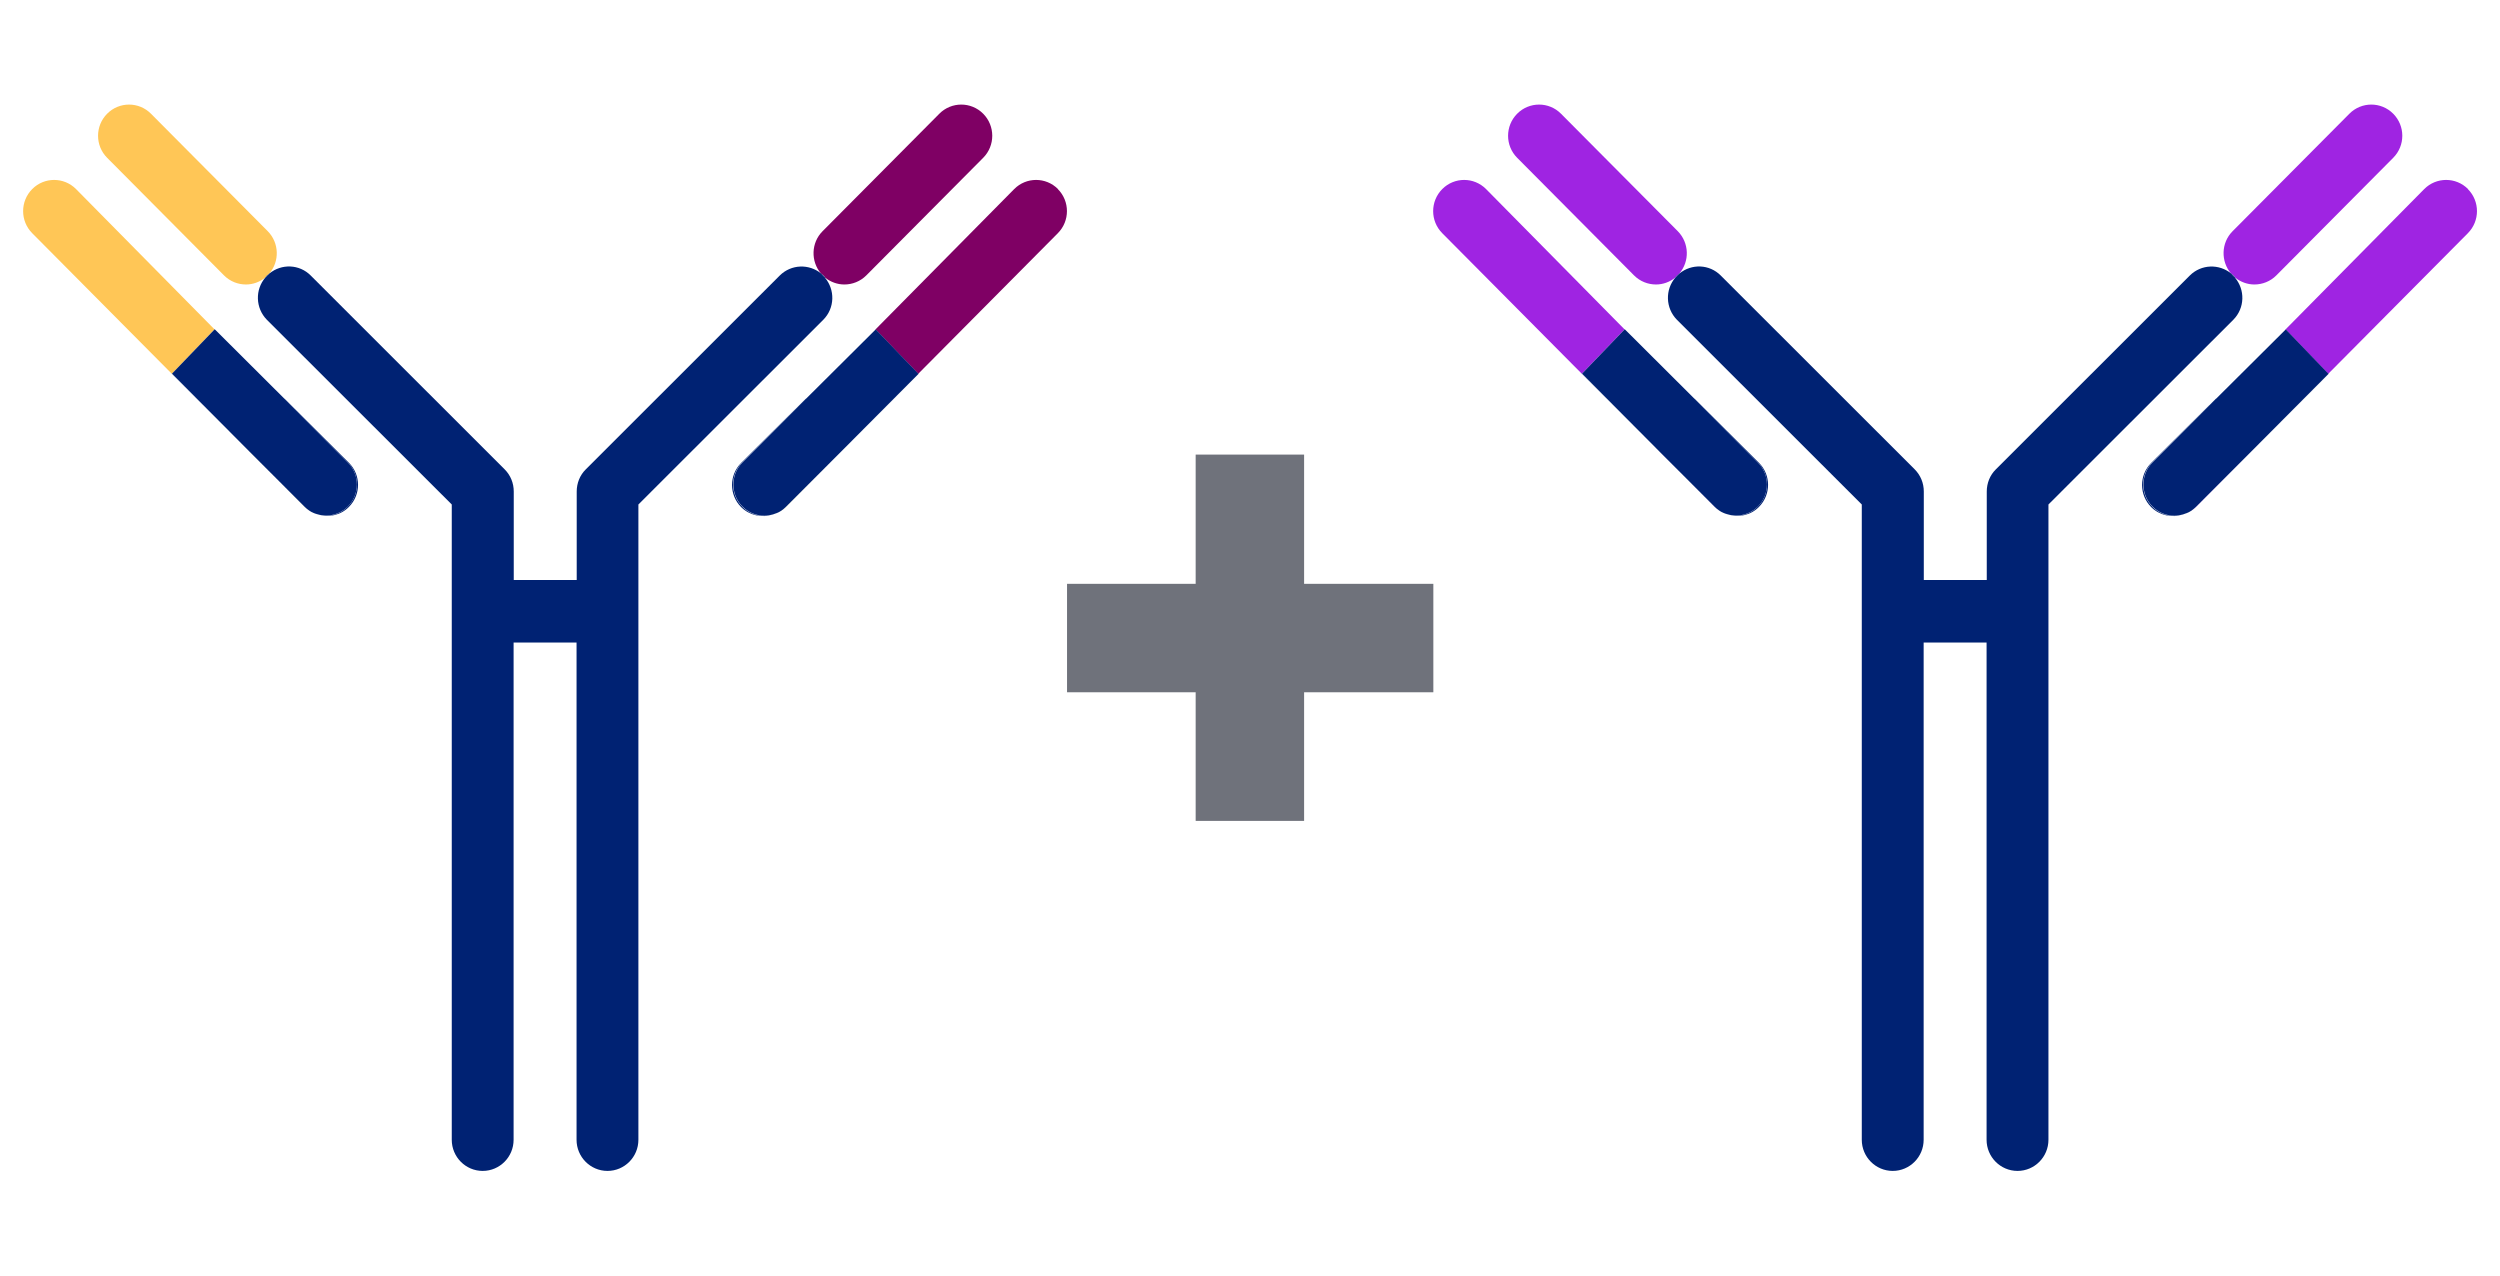
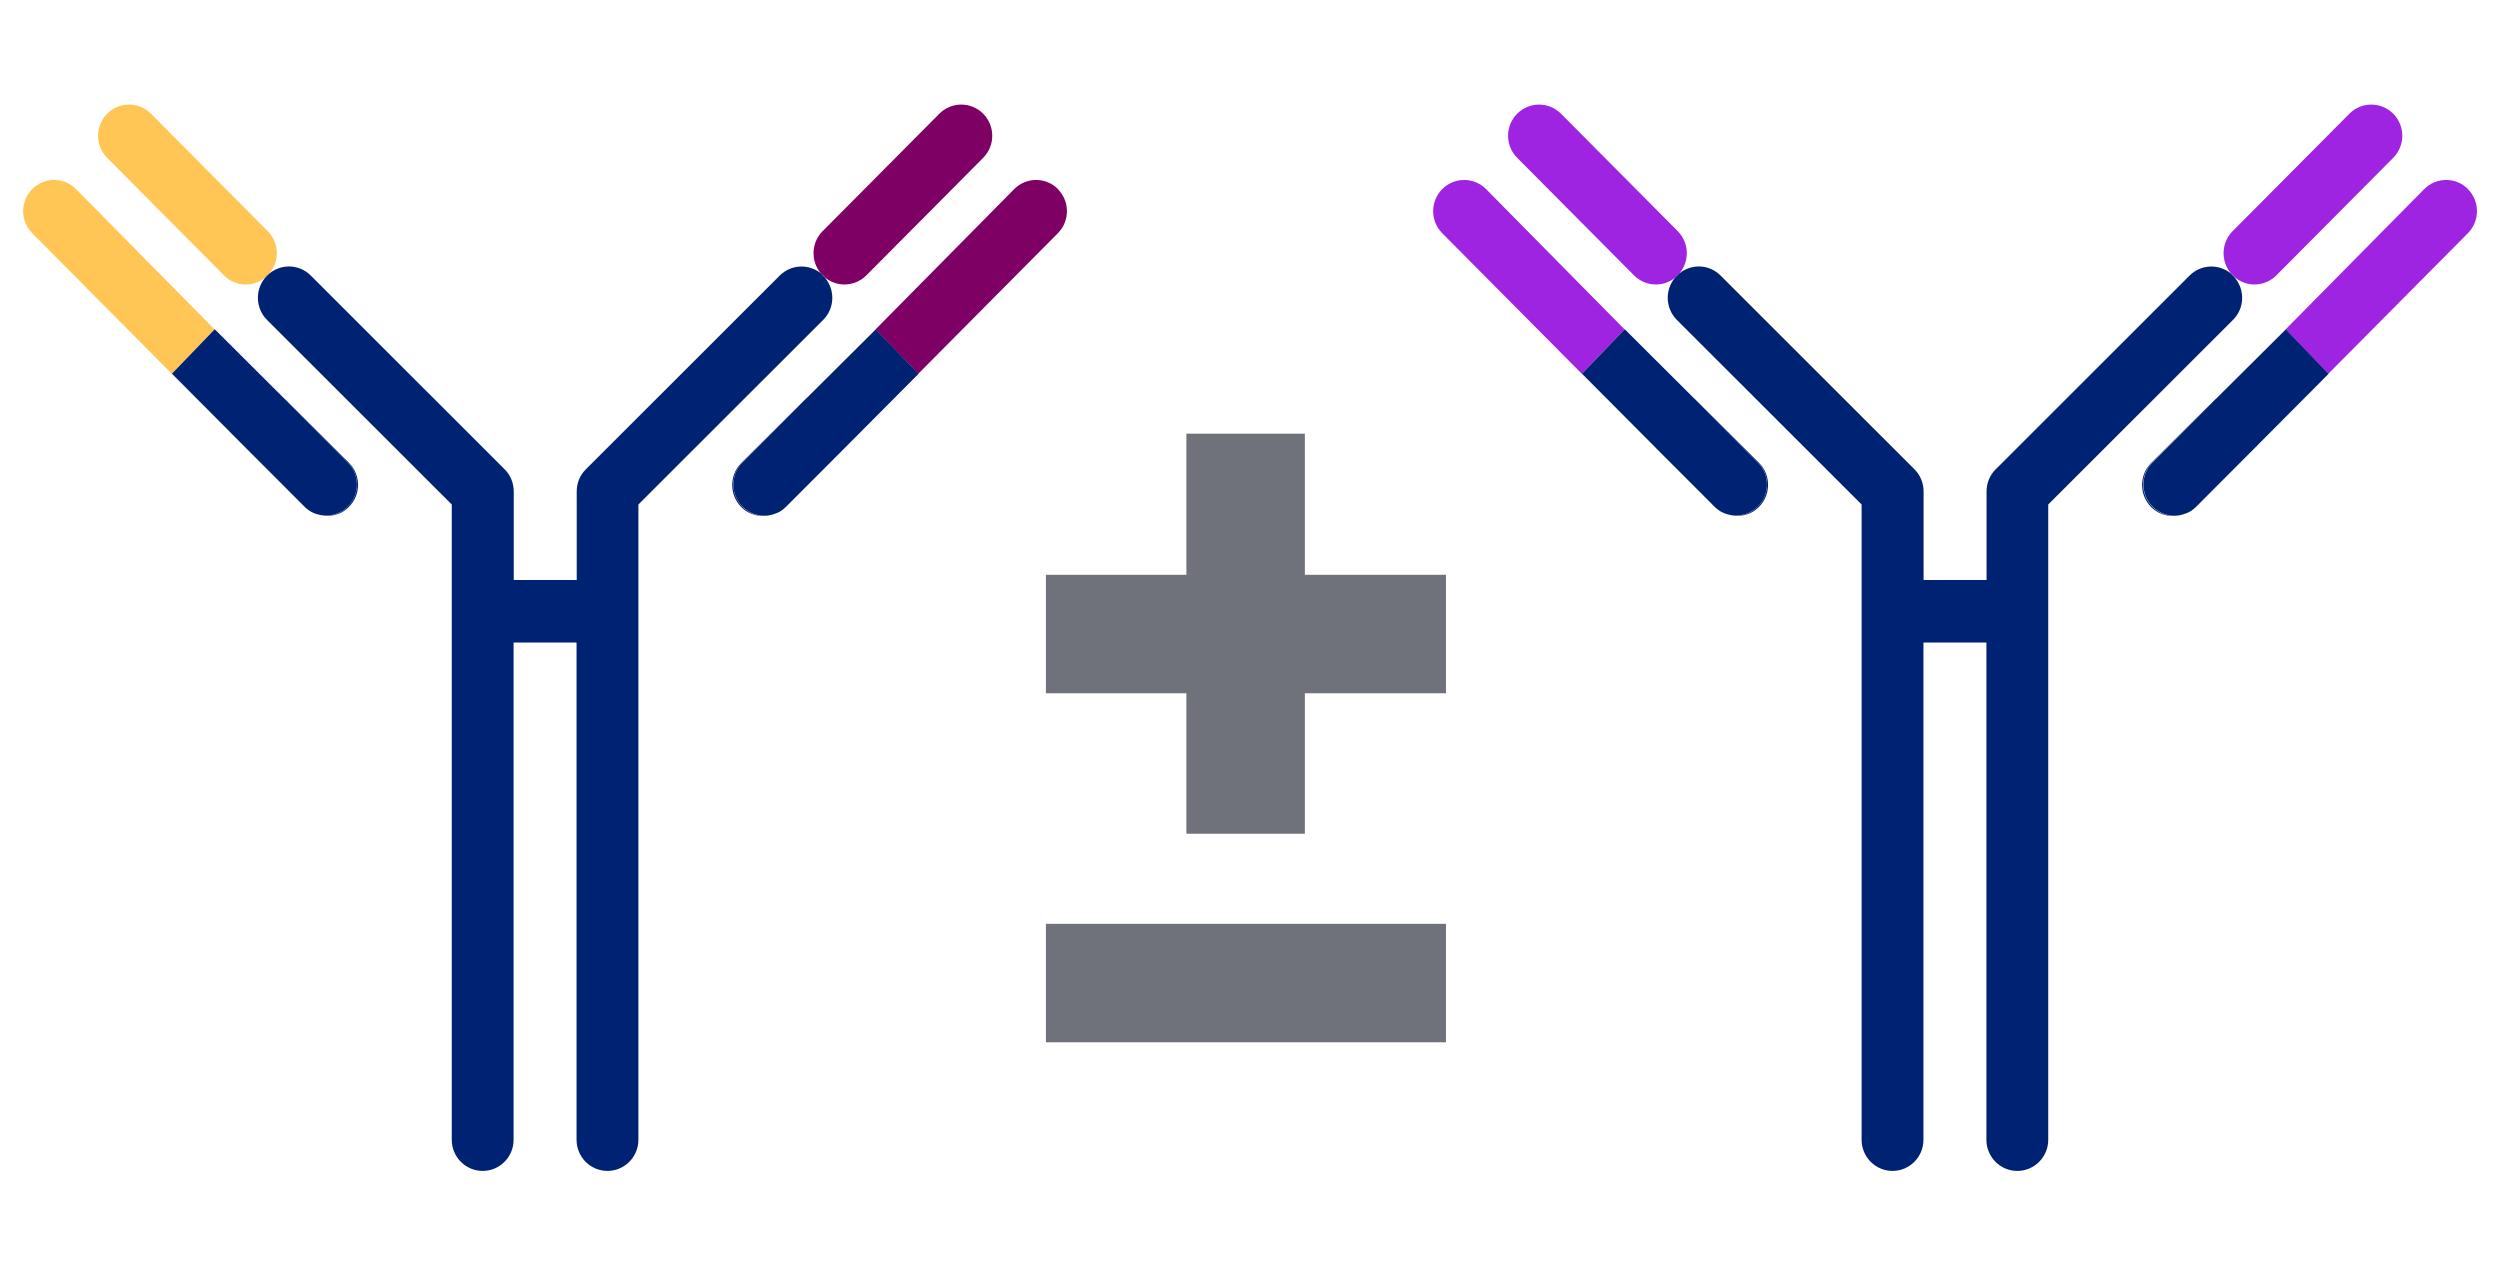
<svg xmlns="http://www.w3.org/2000/svg" width="98" height="50" viewBox="0 0 98 50" fill="none">
  <path d="M10.554 10.725C10.966 10.247 10.948 9.524 10.498 9.065L5.918 4.458C5.443 3.98 4.675 3.98 4.2 4.458C3.725 4.936 3.725 5.709 4.2 6.186L8.78 10.794C9.017 11.033 9.329 11.152 9.642 11.152C9.91 11.152 10.179 11.058 10.404 10.876C10.423 10.851 10.441 10.825 10.46 10.806C10.492 10.775 10.523 10.756 10.554 10.731" fill="#FFC656" />
-   <path d="M9.781 17.702L11.924 19.858C11.987 19.921 12.056 19.978 12.124 20.022C12.062 19.978 12.005 19.934 11.956 19.883L9.781 17.708V17.702Z" fill="#CBC545" />
-   <path d="M2.981 7.412C2.506 6.934 1.737 6.934 1.262 7.412C0.788 7.89 0.788 8.663 1.262 9.141L6.736 14.653L8.41 12.912L2.981 7.412Z" fill="#FFC656" />
+   <path d="M9.781 17.703L11.924 19.859C11.987 19.922 12.056 19.979 12.124 20.023C12.062 19.979 12.005 19.935 11.956 19.884L9.781 17.709V17.703Z" fill="#CBC545" />
+   <path d="M2.981 7.413C2.506 6.935 1.737 6.935 1.262 7.413C0.788 7.891 0.788 8.664 1.262 9.142L6.736 14.654L8.41 12.913L2.981 7.413Z" fill="#FFC656" />
  <path d="M10.556 10.725C10.525 10.75 10.488 10.775 10.463 10.8C10.444 10.825 10.425 10.844 10.406 10.869C10.438 10.844 10.475 10.819 10.5 10.794C10.519 10.775 10.537 10.75 10.556 10.725Z" fill="#002273" />
  <path d="M6.734 14.654L9.777 17.702L6.734 14.648V14.654Z" fill="#002273" />
  <path d="M11.148 15.627L13.635 18.129C14.11 18.607 14.11 19.38 13.635 19.858C13.398 20.097 13.085 20.216 12.773 20.216C12.66 20.216 12.548 20.197 12.442 20.166C12.867 20.298 13.348 20.21 13.679 19.87C14.154 19.393 14.154 18.619 13.679 18.142L11.148 15.621V15.627Z" fill="#002273" />
  <path d="M13.634 19.858C14.108 19.381 14.108 18.608 13.634 18.13L11.147 15.628L8.417 12.906L6.742 14.647L9.779 17.702L11.953 19.877C12.003 19.927 12.065 19.978 12.122 20.015C12.222 20.085 12.334 20.129 12.447 20.16C12.553 20.192 12.665 20.21 12.778 20.21C13.09 20.21 13.396 20.091 13.64 19.852" fill="#002273" />
  <path d="M12.45 20.166C12.337 20.128 12.225 20.091 12.125 20.021C12.225 20.084 12.337 20.135 12.45 20.166Z" fill="#002273" />
  <path d="M32.336 10.876C32.561 11.058 32.83 11.152 33.099 11.152C33.411 11.152 33.723 11.033 33.961 10.794L38.541 6.186C39.015 5.709 39.015 4.936 38.541 4.458C38.066 3.98 37.297 3.98 36.822 4.458L32.243 9.065C31.793 9.518 31.774 10.247 32.186 10.725C32.218 10.75 32.255 10.775 32.28 10.8C32.305 10.819 32.318 10.844 32.336 10.869" fill="#7F0064" />
-   <path d="M30.617 20.022C30.686 19.978 30.755 19.921 30.817 19.858L32.96 17.702L30.786 19.877C30.736 19.934 30.673 19.978 30.617 20.015" fill="#CBC545" />
-   <path d="M41.474 7.412C40.999 6.934 40.231 6.934 39.756 7.412L34.32 12.912L35.995 14.653L41.468 9.141C41.943 8.663 41.943 7.89 41.468 7.412" fill="#7F0064" />
+   <path d="M30.609 20.023C30.678 19.979 30.747 19.922 30.809 19.859L32.952 17.703L30.778 19.878C30.728 19.935 30.666 19.979 30.609 20.016" fill="#CBC545" />
+   <path d="M41.474 7.413C40.999 6.935 40.231 6.935 39.756 7.413L34.32 12.913L35.995 14.654L41.468 9.142C41.943 8.664 41.943 7.891 41.468 7.413" fill="#7F0064" />
  <path d="M32.342 10.875C32.31 10.85 32.273 10.825 32.248 10.794C32.229 10.775 32.21 10.75 32.192 10.725C31.717 10.335 31.017 10.354 30.567 10.8L22.963 18.399C22.732 18.626 22.607 18.94 22.607 19.267V22.737H20.139V19.267C20.139 18.94 20.015 18.632 19.783 18.399L12.18 10.8C11.736 10.354 11.036 10.329 10.555 10.725C10.536 10.75 10.518 10.775 10.499 10.794C10.468 10.825 10.436 10.844 10.405 10.875C9.993 11.353 10.012 12.076 10.461 12.535L17.709 19.776V44.68C17.709 45.353 18.253 45.9 18.921 45.9C19.59 45.9 20.133 45.353 20.133 44.68V25.188H22.601V44.68C22.601 45.353 23.145 45.9 23.813 45.9C24.482 45.9 25.025 45.353 25.025 44.68V19.776L32.273 12.535C32.729 12.076 32.741 11.353 32.329 10.875" fill="#002273" />
  <path d="M32.337 10.876C32.337 10.876 32.3 10.826 32.281 10.807C32.25 10.775 32.219 10.757 32.188 10.731C32.206 10.757 32.225 10.782 32.244 10.801C32.275 10.832 32.306 10.851 32.337 10.882" fill="#002273" />
-   <path d="M36.004 14.654L35.997 14.648L32.961 17.702L36.004 14.654Z" fill="#002273" />
-   <path d="M29.095 19.858C28.62 19.381 28.62 18.607 29.095 18.13L31.582 15.628L29.051 18.148C28.577 18.626 28.577 19.399 29.051 19.877C29.383 20.21 29.864 20.305 30.288 20.173C30.182 20.204 30.07 20.223 29.957 20.223C29.645 20.223 29.339 20.103 29.095 19.865" fill="#002273" />
+   <path d="M35.996 14.654L35.99 14.648L32.953 17.702L35.996 14.654Z" fill="#002273" />
+   <path d="M29.103 19.858C28.628 19.381 28.628 18.607 29.103 18.13L31.59 15.628L29.059 18.148C28.584 18.626 28.584 19.399 29.059 19.877C29.39 20.21 29.872 20.305 30.296 20.173C30.19 20.204 30.078 20.223 29.965 20.223C29.653 20.223 29.347 20.103 29.103 19.865" fill="#002273" />
  <path d="M31.593 15.628L29.106 18.129C28.631 18.607 28.631 19.38 29.106 19.858C29.344 20.097 29.656 20.216 29.968 20.216C30.081 20.216 30.193 20.197 30.299 20.166C30.412 20.128 30.524 20.09 30.624 20.021C30.687 19.977 30.743 19.933 30.793 19.883L32.967 17.708L36.004 14.653L34.329 12.912L31.599 15.628H31.593Z" fill="#002273" />
  <path d="M30.614 20.021C30.514 20.091 30.401 20.135 30.289 20.166C30.401 20.135 30.514 20.084 30.614 20.021Z" fill="#002273" />
  <path d="M41.828 22.886H46.87V17.82H51.121V22.886H56.187V27.137H51.121V32.179H46.87V27.137H41.828V22.886Z" fill="#6F727B" />
  <path d="M65.827 10.725C66.24 10.247 66.221 9.524 65.771 9.065L61.191 4.458C60.717 3.98 59.948 3.98 59.473 4.458C58.998 4.936 58.998 5.709 59.473 6.186L64.053 10.794C64.29 11.033 64.603 11.152 64.915 11.152C65.184 11.152 65.453 11.058 65.677 10.876C65.696 10.851 65.715 10.825 65.734 10.806C65.765 10.775 65.796 10.756 65.827 10.731" fill="#9F24E2" />
-   <path d="M65.055 17.702L67.198 19.858C67.26 19.921 67.329 19.978 67.398 20.022C67.335 19.978 67.279 19.934 67.229 19.883L65.055 17.708V17.702Z" fill="#9F24E2" />
-   <path d="M58.254 7.412C57.779 6.934 57.011 6.934 56.536 7.412C56.061 7.89 56.061 8.663 56.536 9.141L62.009 14.653L63.683 12.912L58.254 7.412Z" fill="#9F24E2" />
+   <path d="M65.055 17.703L67.198 19.859C67.26 19.922 67.329 19.979 67.398 20.023C67.335 19.979 67.279 19.935 67.229 19.884L65.055 17.709V17.703Z" fill="#9F24E2" />
+   <path d="M58.254 7.413C57.779 6.935 57.011 6.935 56.536 7.413C56.061 7.891 56.061 8.664 56.536 9.142L62.009 14.654L63.683 12.913L58.254 7.413Z" fill="#9F24E2" />
  <path d="M65.83 10.725C65.798 10.75 65.761 10.775 65.736 10.8C65.717 10.825 65.698 10.844 65.68 10.869C65.711 10.844 65.748 10.819 65.773 10.794C65.792 10.775 65.811 10.75 65.83 10.725Z" fill="#002273" />
  <path d="M62.008 14.654L65.05 17.702L62.008 14.648V14.654Z" fill="#002273" />
  <path d="M66.422 15.627L68.909 18.129C69.383 18.607 69.383 19.38 68.909 19.858C68.671 20.097 68.359 20.216 68.046 20.216C67.934 20.216 67.821 20.197 67.715 20.166C68.14 20.298 68.621 20.21 68.952 19.87C69.427 19.393 69.427 18.619 68.952 18.142L66.422 15.621V15.627Z" fill="#002273" />
  <path d="M68.907 19.858C69.382 19.381 69.382 18.608 68.907 18.13L66.42 15.628L63.69 12.906L62.016 14.647L65.052 17.702L67.226 19.877C67.276 19.927 67.339 19.978 67.395 20.015C67.495 20.085 67.608 20.129 67.72 20.16C67.826 20.192 67.939 20.21 68.051 20.21C68.364 20.21 68.67 20.091 68.913 19.852" fill="#002273" />
  <path d="M67.723 20.166C67.611 20.128 67.498 20.091 67.398 20.021C67.498 20.084 67.611 20.135 67.723 20.166Z" fill="#002273" />
  <path d="M87.61 10.876C87.835 11.058 88.103 11.152 88.372 11.152C88.684 11.152 88.997 11.033 89.234 10.794L93.814 6.186C94.289 5.709 94.289 4.936 93.814 4.458C93.339 3.98 92.571 3.98 92.096 4.458L87.516 9.065C87.066 9.518 87.047 10.247 87.46 10.725C87.491 10.75 87.529 10.775 87.554 10.8C87.579 10.819 87.591 10.844 87.61 10.869" fill="#9F24E2" />
-   <path d="M85.891 20.022C85.959 19.978 86.028 19.921 86.091 19.858L88.234 17.702L86.059 19.877C86.009 19.934 85.947 19.978 85.891 20.015" fill="#9F24E2" />
-   <path d="M96.748 7.412C96.273 6.934 95.504 6.934 95.029 7.412L89.594 12.912L91.268 14.653L96.741 9.141C97.216 8.663 97.216 7.89 96.741 7.412" fill="#9F24E2" />
-   <path d="M87.615 10.875C87.584 10.85 87.546 10.825 87.521 10.794C87.503 10.775 87.484 10.75 87.465 10.725C86.99 10.335 86.29 10.354 85.841 10.8L78.237 18.399C78.006 18.626 77.881 18.94 77.881 19.267V22.737H75.413V19.267C75.413 18.94 75.288 18.632 75.057 18.399L67.453 10.8C67.009 10.354 66.31 10.329 65.829 10.725C65.81 10.75 65.791 10.775 65.772 10.794C65.741 10.825 65.71 10.844 65.679 10.875C65.266 11.353 65.285 12.076 65.735 12.535L72.982 19.776V44.68C72.982 45.353 73.526 45.9 74.195 45.9C74.863 45.9 75.407 45.353 75.407 44.68V25.188H77.874V44.68C77.874 45.353 78.418 45.9 79.087 45.9C79.755 45.9 80.299 45.353 80.299 44.68V19.776L87.546 12.535C88.002 12.076 88.015 11.353 87.603 10.875" fill="#002273" />
+   <path d="M85.891 20.023C85.959 19.979 86.028 19.922 86.091 19.859L88.234 17.703L86.059 19.878C86.009 19.935 85.947 19.979 85.891 20.016" fill="#9F24E2" />
+   <path d="M96.748 7.413C96.273 6.935 95.504 6.935 95.029 7.413L89.594 12.913L91.268 14.654L96.741 9.142C97.216 8.664 97.216 7.891 96.741 7.413" fill="#9F24E2" />
+   <path d="M87.607 10.875C87.576 10.85 87.538 10.825 87.513 10.794C87.495 10.775 87.476 10.75 87.457 10.725C86.982 10.335 86.283 10.354 85.833 10.8L78.229 18.399C77.998 18.626 77.873 18.94 77.873 19.267V22.737H75.405V19.267C75.405 18.94 75.28 18.632 75.049 18.399L67.445 10.8C67.002 10.354 66.302 10.329 65.821 10.725C65.802 10.75 65.783 10.775 65.764 10.794C65.733 10.825 65.702 10.844 65.671 10.875C65.258 11.353 65.277 12.076 65.727 12.535L72.975 19.776V44.68C72.975 45.353 73.518 45.9 74.187 45.9C74.855 45.9 75.399 45.353 75.399 44.68V25.188H77.867V44.68C77.867 45.353 78.41 45.9 79.079 45.9C79.747 45.9 80.291 45.353 80.291 44.68V19.776L87.538 12.535C87.995 12.076 88.007 11.353 87.595 10.875" fill="#002273" />
  <path d="M87.611 10.876C87.611 10.876 87.573 10.826 87.555 10.807C87.523 10.775 87.492 10.757 87.461 10.731C87.48 10.757 87.498 10.782 87.517 10.801C87.548 10.832 87.58 10.851 87.611 10.882" fill="#002273" />
  <path d="M91.277 14.654L91.271 14.648L88.234 17.702L91.277 14.654Z" fill="#002273" />
  <path d="M84.369 19.858C83.894 19.381 83.894 18.607 84.369 18.13L86.855 15.628L84.325 18.148C83.85 18.626 83.85 19.399 84.325 19.877C84.656 20.21 85.137 20.305 85.562 20.173C85.456 20.204 85.343 20.223 85.231 20.223C84.918 20.223 84.612 20.103 84.369 19.865" fill="#002273" />
  <path d="M86.866 15.628L84.38 18.129C83.905 18.607 83.905 19.38 84.38 19.858C84.617 20.097 84.929 20.216 85.242 20.216C85.354 20.216 85.467 20.197 85.573 20.166C85.685 20.128 85.798 20.09 85.898 20.021C85.96 19.977 86.016 19.933 86.067 19.883L88.241 17.708L91.277 14.653L89.603 12.912L86.873 15.628H86.866Z" fill="#002273" />
  <path d="M85.887 20.021C85.787 20.091 85.675 20.135 85.562 20.166C85.675 20.135 85.787 20.084 85.887 20.021Z" fill="#002273" />
+   <path d="M41 22.532H46.506V17H51.15V22.532H56.682V27.176H51.15V32.682H46.506V27.176H41V22.532Z" fill="#6F727B" />
+   <path d="M41 36.214H56.682V40.858H41V36.214Z" fill="#6F727B" />
</svg>
